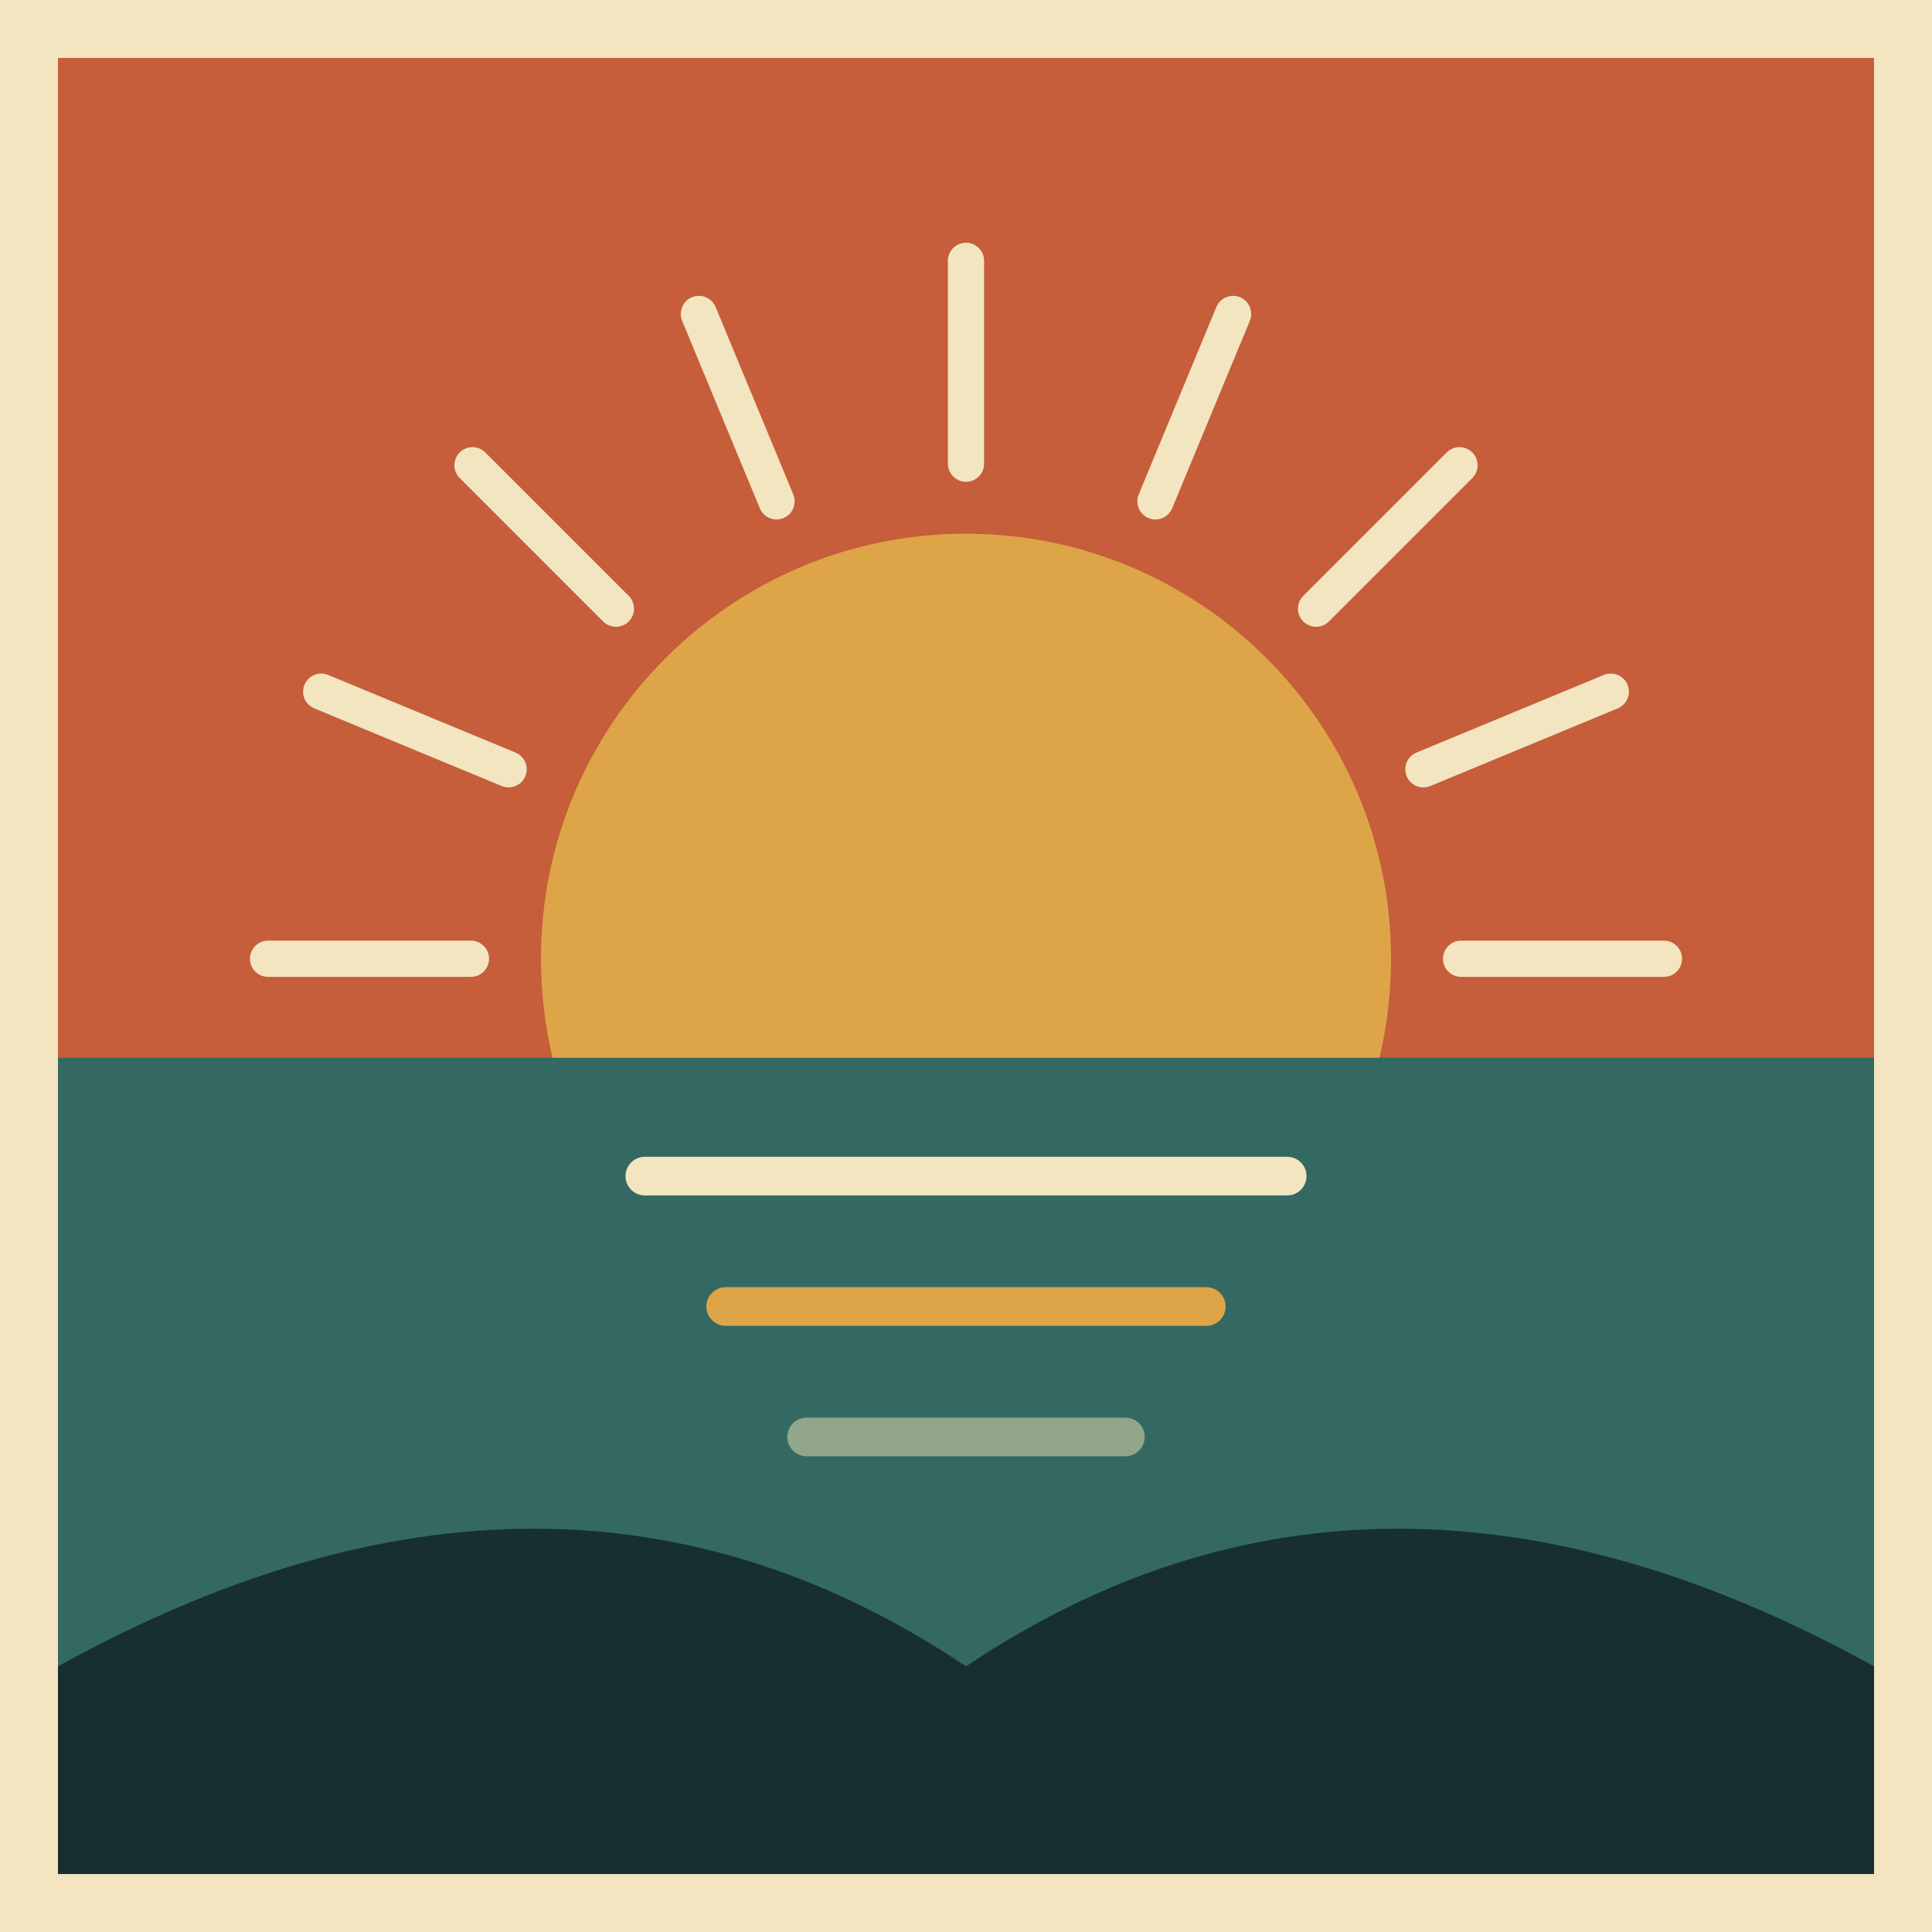
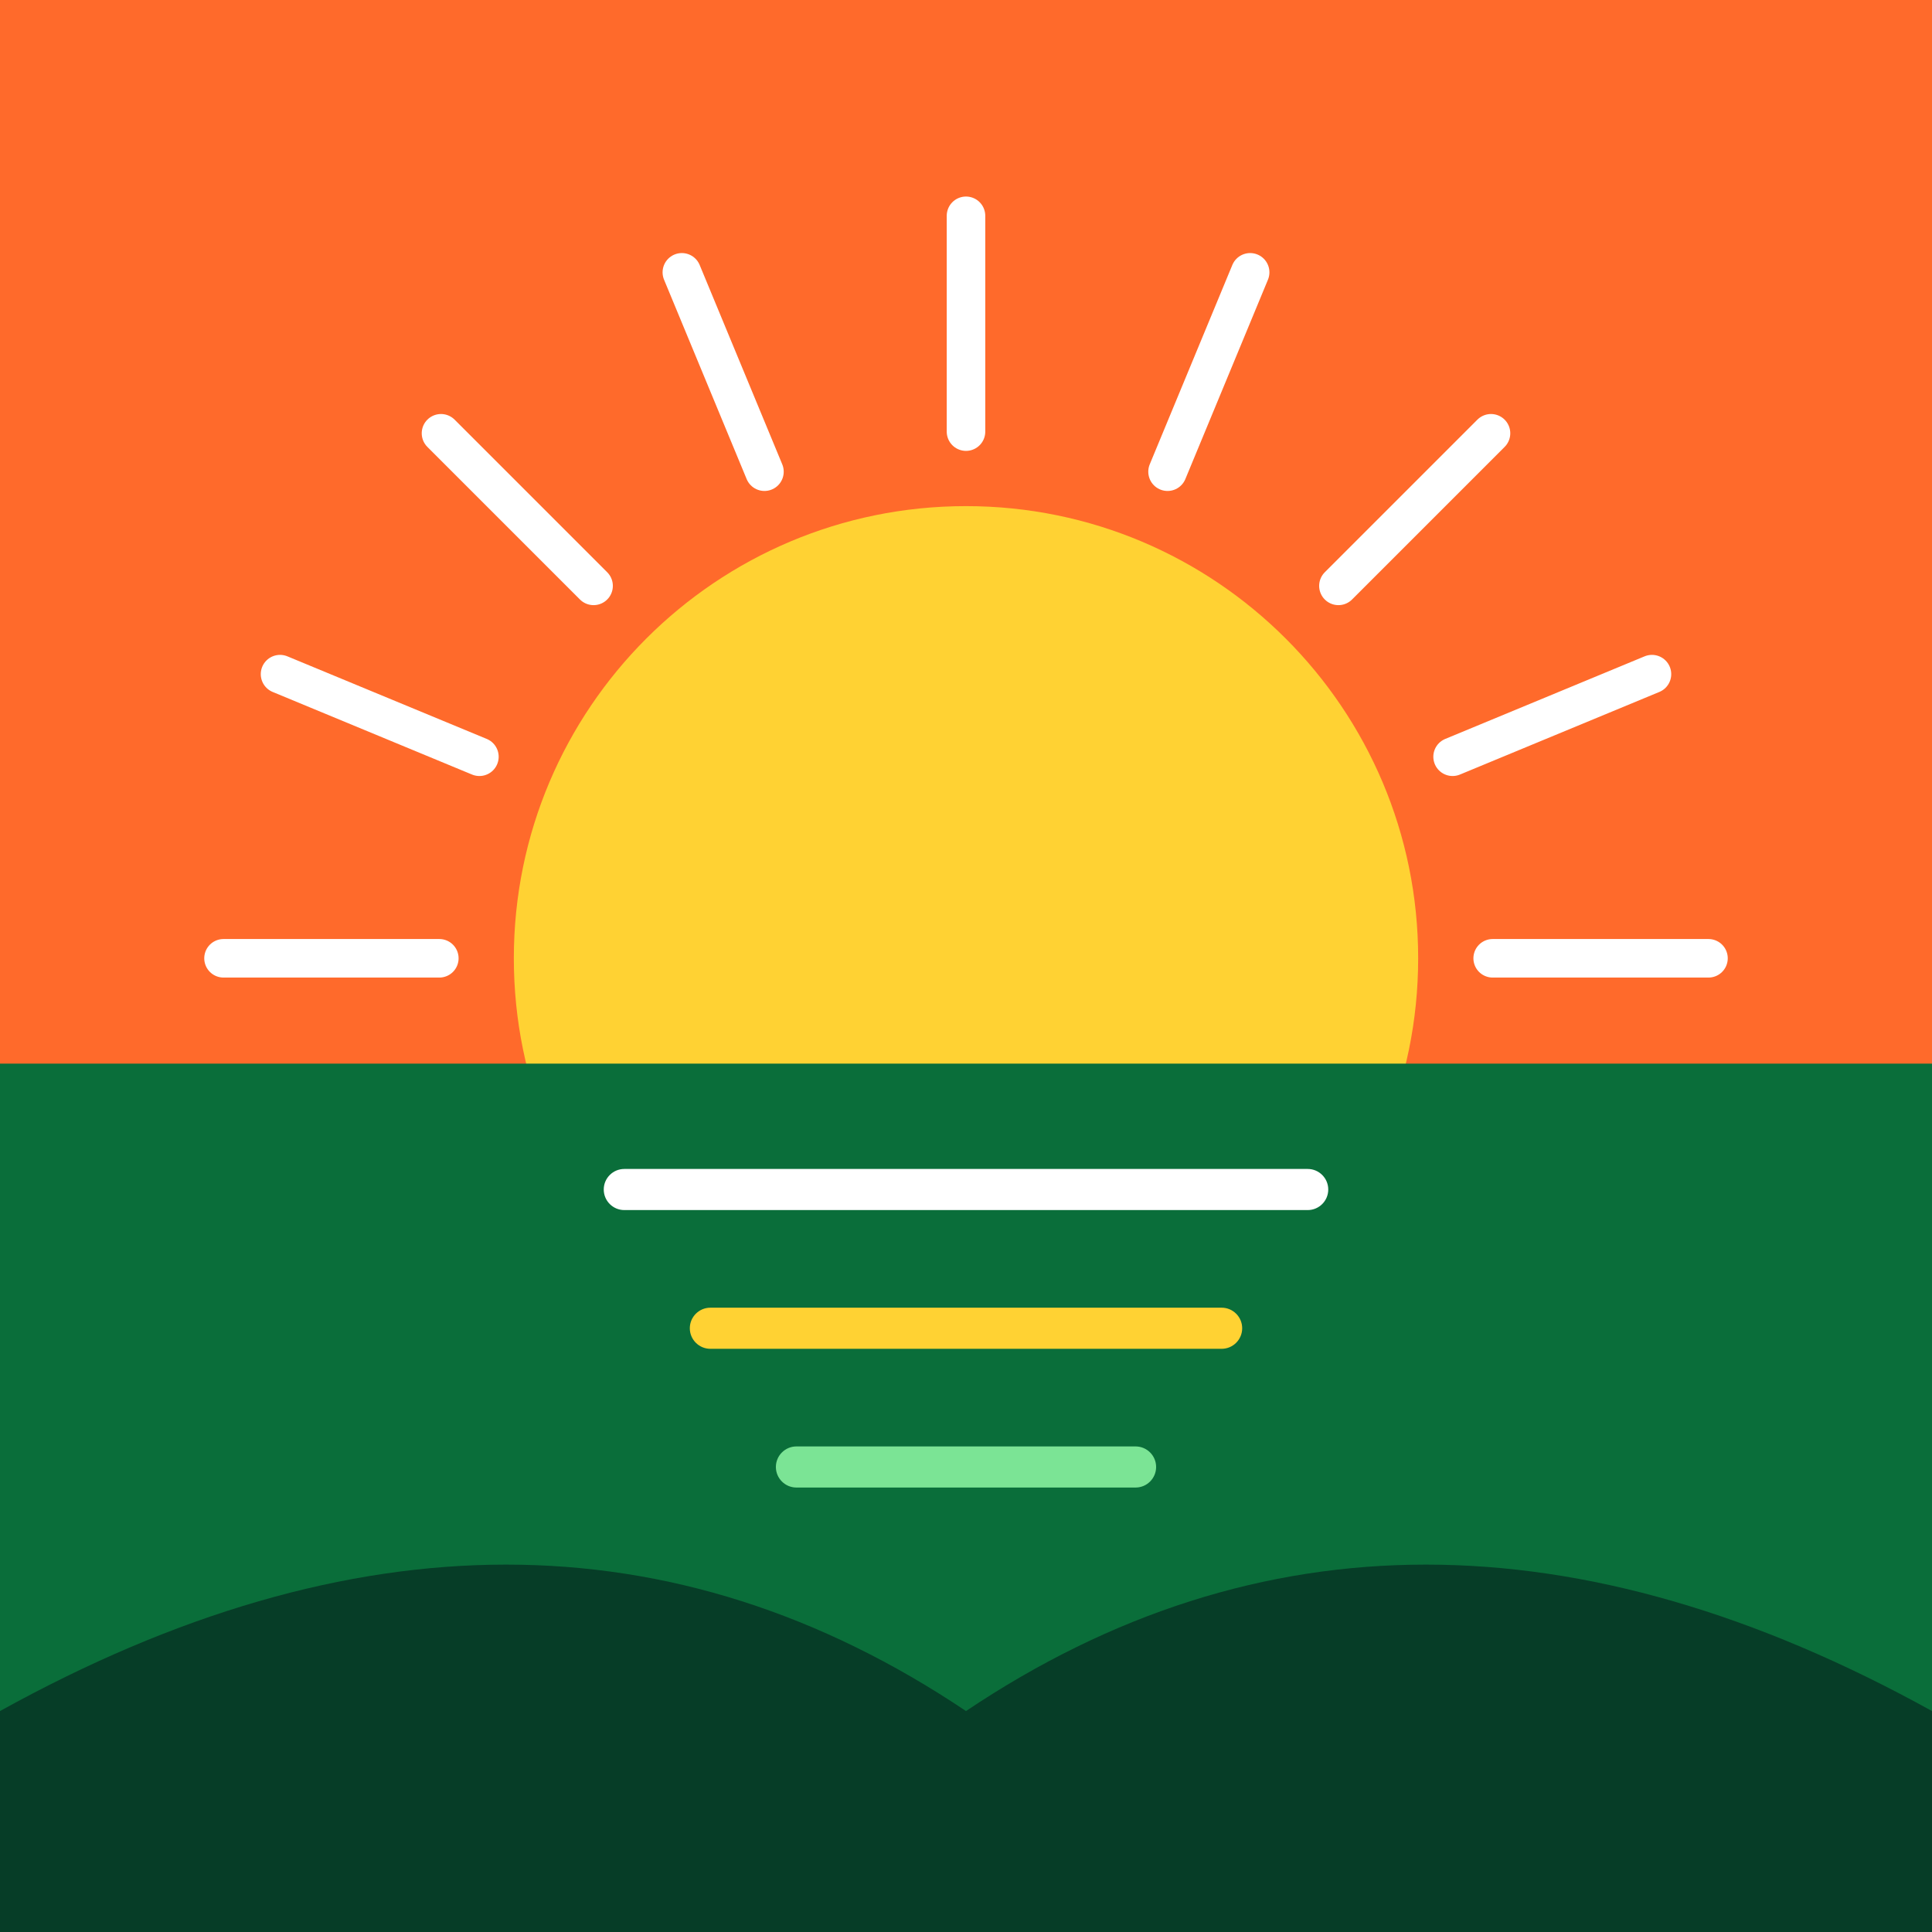
- <svg xmlns="http://www.w3.org/2000/svg" width="800" height="800" viewBox="0 0 800 800" role="img" aria-labelledby="title-pubbanha desc-pubbanha">
+ <svg xmlns="http://www.w3.org/2000/svg" width="800" height="800" viewBox="24 24 752 752" role="img" aria-labelledby="title-pubbanha desc-pubbanha">
  <defs>
    <clipPath id="crop-pubbanha">
      <rect x="24" y="24" width="752" height="752" />
    </clipPath>
  </defs>
-   <rect x="0" y="0" width="800" height="800" rx="0" fill="#F2E5BF" />
+   <rect x="0" y="0" width="800" height="800" rx="0" fill="#FF6A2B" />
  <g clip-path="url(#crop-pubbanha)">
-     <rect x="24" y="24" width="752" height="752" rx="0" fill="#C65D3B" />
-     <path d="M605.0 397.0L689.0 397.0" fill="none" stroke="#F2E5BF" stroke-width="15" stroke-linecap="round" stroke-linejoin="round" />
-     <path d="M589.4 475.45L667.0 507.6" fill="none" stroke="#F2E5BF" stroke-width="15" stroke-linecap="round" stroke-linejoin="round" />
-     <path d="M544.96 541.96L604.35 601.35" fill="none" stroke="#F2E5BF" stroke-width="15" stroke-linecap="round" stroke-linejoin="round" />
-     <path d="M478.45 586.4L510.6 664.0" fill="none" stroke="#F2E5BF" stroke-width="15" stroke-linecap="round" stroke-linejoin="round" />
-     <path d="M400.0 602.0L400.0 686.0" fill="none" stroke="#F2E5BF" stroke-width="15" stroke-linecap="round" stroke-linejoin="round" />
-     <path d="M321.55 586.4L289.4 664.0" fill="none" stroke="#F2E5BF" stroke-width="15" stroke-linecap="round" stroke-linejoin="round" />
-     <path d="M255.04 541.96L195.65 601.35" fill="none" stroke="#F2E5BF" stroke-width="15" stroke-linecap="round" stroke-linejoin="round" />
-     <path d="M210.6 475.45L133.0 507.6" fill="none" stroke="#F2E5BF" stroke-width="15" stroke-linecap="round" stroke-linejoin="round" />
-     <path d="M195.0 397.0L111.0 397.0" fill="none" stroke="#F2E5BF" stroke-width="15" stroke-linecap="round" stroke-linejoin="round" />
-     <path d="M210.6 318.55L133.0 286.4" fill="none" stroke="#F2E5BF" stroke-width="15" stroke-linecap="round" stroke-linejoin="round" />
-     <path d="M255.04 252.04L195.65 192.65" fill="none" stroke="#F2E5BF" stroke-width="15" stroke-linecap="round" stroke-linejoin="round" />
-     <path d="M321.55 207.6L289.4 130.0" fill="none" stroke="#F2E5BF" stroke-width="15" stroke-linecap="round" stroke-linejoin="round" />
-     <path d="M400.0 192.0L400.0 108.0" fill="none" stroke="#F2E5BF" stroke-width="15" stroke-linecap="round" stroke-linejoin="round" />
-     <path d="M478.45 207.6L510.6 130.0" fill="none" stroke="#F2E5BF" stroke-width="15" stroke-linecap="round" stroke-linejoin="round" />
-     <path d="M544.96 252.04L604.35 192.65" fill="none" stroke="#F2E5BF" stroke-width="15" stroke-linecap="round" stroke-linejoin="round" />
-     <path d="M589.4 318.55L667.0 286.4" fill="none" stroke="#F2E5BF" stroke-width="15" stroke-linecap="round" stroke-linejoin="round" />
-     <circle cx="400" cy="397" r="176" fill="#DDA547" />
-     <rect x="24" y="438" width="752" height="338" rx="0" fill="#346963" />
-     <rect x="259.0" y="479" width="282" height="16" rx="8" fill="#F2E5BF" />
-     <rect x="292.5" y="533" width="215" height="16" rx="8" fill="#DDA547" />
-     <rect x="326.0" y="587" width="148" height="16" rx="8" fill="#91A68A" />
-     <path d="M24 690Q230 576 400 690Q570 576 776 690V776H24Z" fill="#182F32" />
+     <rect x="24" y="24" width="752" height="752" rx="0" fill="#FF6A2B" />
+     <path d="M605.0 397.0L689.0 397.0" fill="none" stroke="#FFFFFF" stroke-width="15" stroke-linecap="round" stroke-linejoin="round" />
+     <path d="M589.4 475.45L667.0 507.6" fill="none" stroke="#FFFFFF" stroke-width="15" stroke-linecap="round" stroke-linejoin="round" />
+     <path d="M544.96 541.96L604.35 601.35" fill="none" stroke="#FFFFFF" stroke-width="15" stroke-linecap="round" stroke-linejoin="round" />
+     <path d="M478.45 586.4L510.6 664.0" fill="none" stroke="#FFFFFF" stroke-width="15" stroke-linecap="round" stroke-linejoin="round" />
+     <path d="M400.0 602.0L400.0 686.0" fill="none" stroke="#FFFFFF" stroke-width="15" stroke-linecap="round" stroke-linejoin="round" />
+     <path d="M321.55 586.4L289.4 664.0" fill="none" stroke="#FFFFFF" stroke-width="15" stroke-linecap="round" stroke-linejoin="round" />
+     <path d="M255.04 541.96L195.65 601.35" fill="none" stroke="#FFFFFF" stroke-width="15" stroke-linecap="round" stroke-linejoin="round" />
+     <path d="M210.6 475.45L133.0 507.6" fill="none" stroke="#FFFFFF" stroke-width="15" stroke-linecap="round" stroke-linejoin="round" />
+     <path d="M195.0 397.0L111.0 397.0" fill="none" stroke="#FFFFFF" stroke-width="15" stroke-linecap="round" stroke-linejoin="round" />
+     <path d="M210.6 318.55L133.0 286.4" fill="none" stroke="#FFFFFF" stroke-width="15" stroke-linecap="round" stroke-linejoin="round" />
+     <path d="M255.04 252.04L195.65 192.65" fill="none" stroke="#FFFFFF" stroke-width="15" stroke-linecap="round" stroke-linejoin="round" />
+     <path d="M321.55 207.6L289.4 130.0" fill="none" stroke="#FFFFFF" stroke-width="15" stroke-linecap="round" stroke-linejoin="round" />
+     <path d="M400.0 192.0L400.0 108.0" fill="none" stroke="#FFFFFF" stroke-width="15" stroke-linecap="round" stroke-linejoin="round" />
+     <path d="M478.45 207.6L510.6 130.0" fill="none" stroke="#FFFFFF" stroke-width="15" stroke-linecap="round" stroke-linejoin="round" />
+     <path d="M544.96 252.04L604.35 192.65" fill="none" stroke="#FFFFFF" stroke-width="15" stroke-linecap="round" stroke-linejoin="round" />
+     <path d="M589.4 318.55L667.0 286.4" fill="none" stroke="#FFFFFF" stroke-width="15" stroke-linecap="round" stroke-linejoin="round" />
+     <circle cx="400" cy="397" r="176" fill="#FFD233" />
+     <rect x="24" y="438" width="752" height="338" rx="0" fill="#0A6E3A" />
+     <rect x="259.0" y="479" width="282" height="16" rx="8" fill="#FFFFFF" />
+     <rect x="292.5" y="533" width="215" height="16" rx="8" fill="#FFD233" />
+     <rect x="326.0" y="587" width="148" height="16" rx="8" fill="#7BE495" />
+     <path d="M24 690Q230 576 400 690Q570 576 776 690V776H24Z" fill="#063D27" />
  </g>
</svg>
